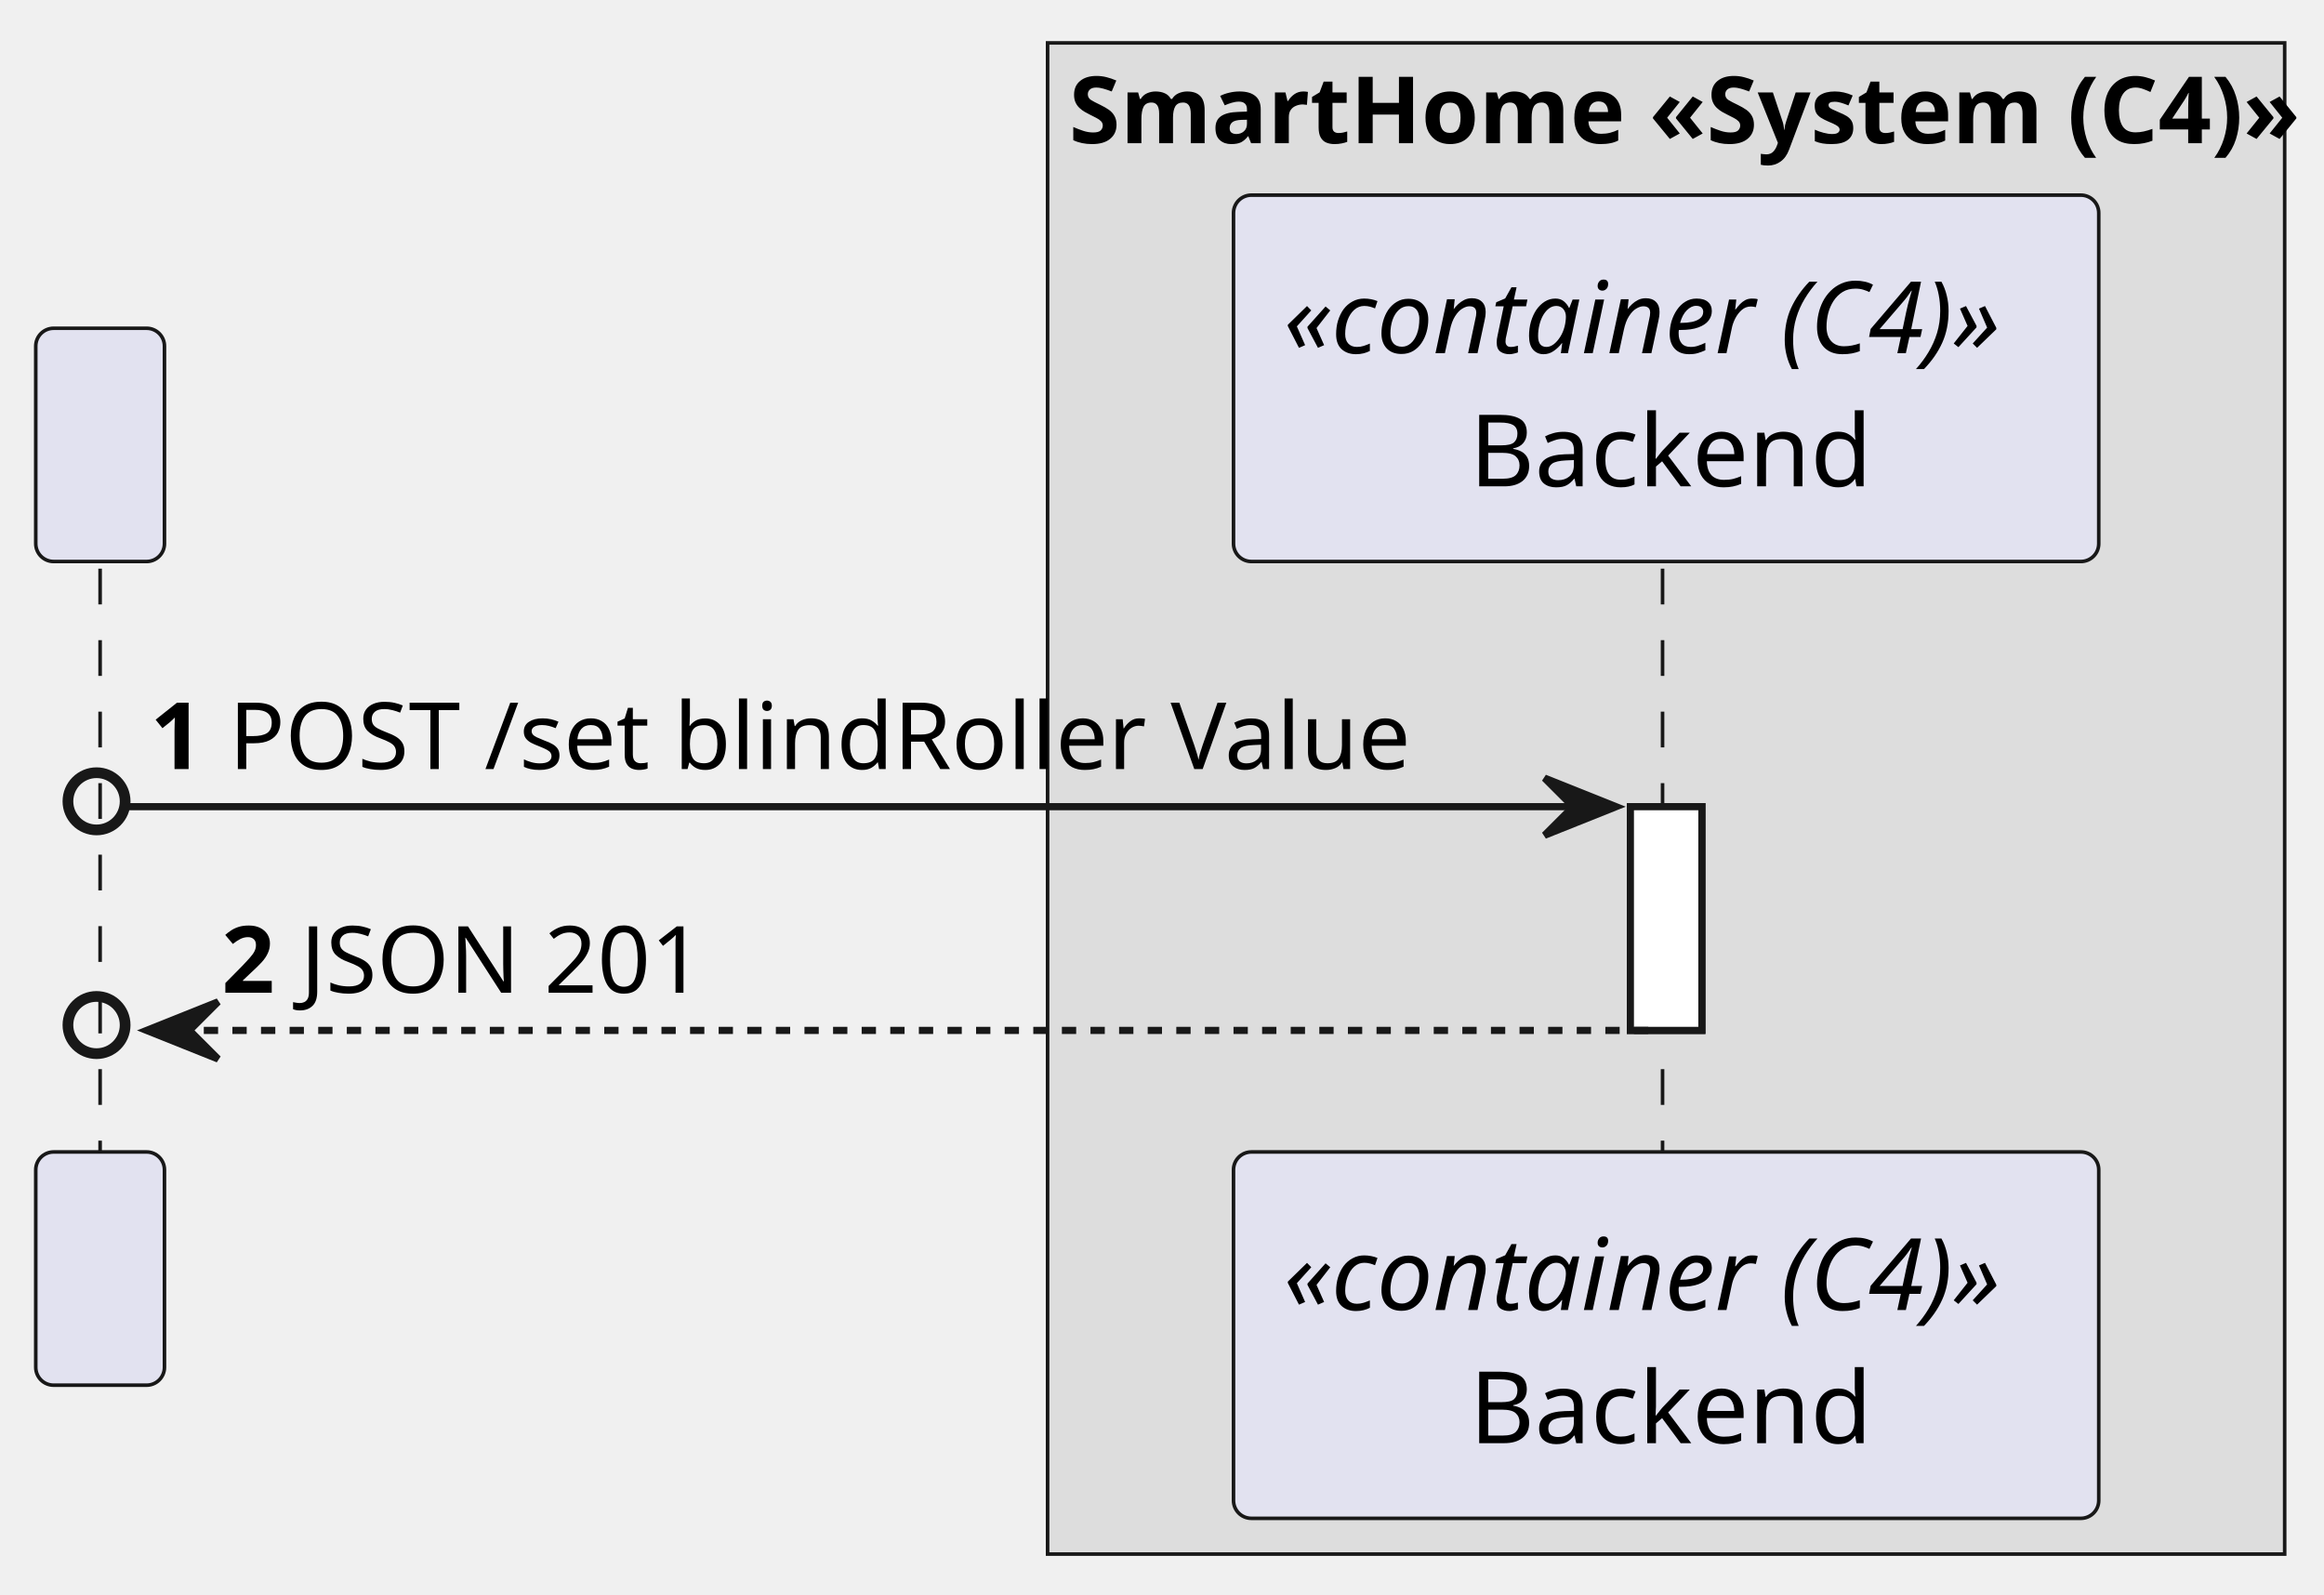
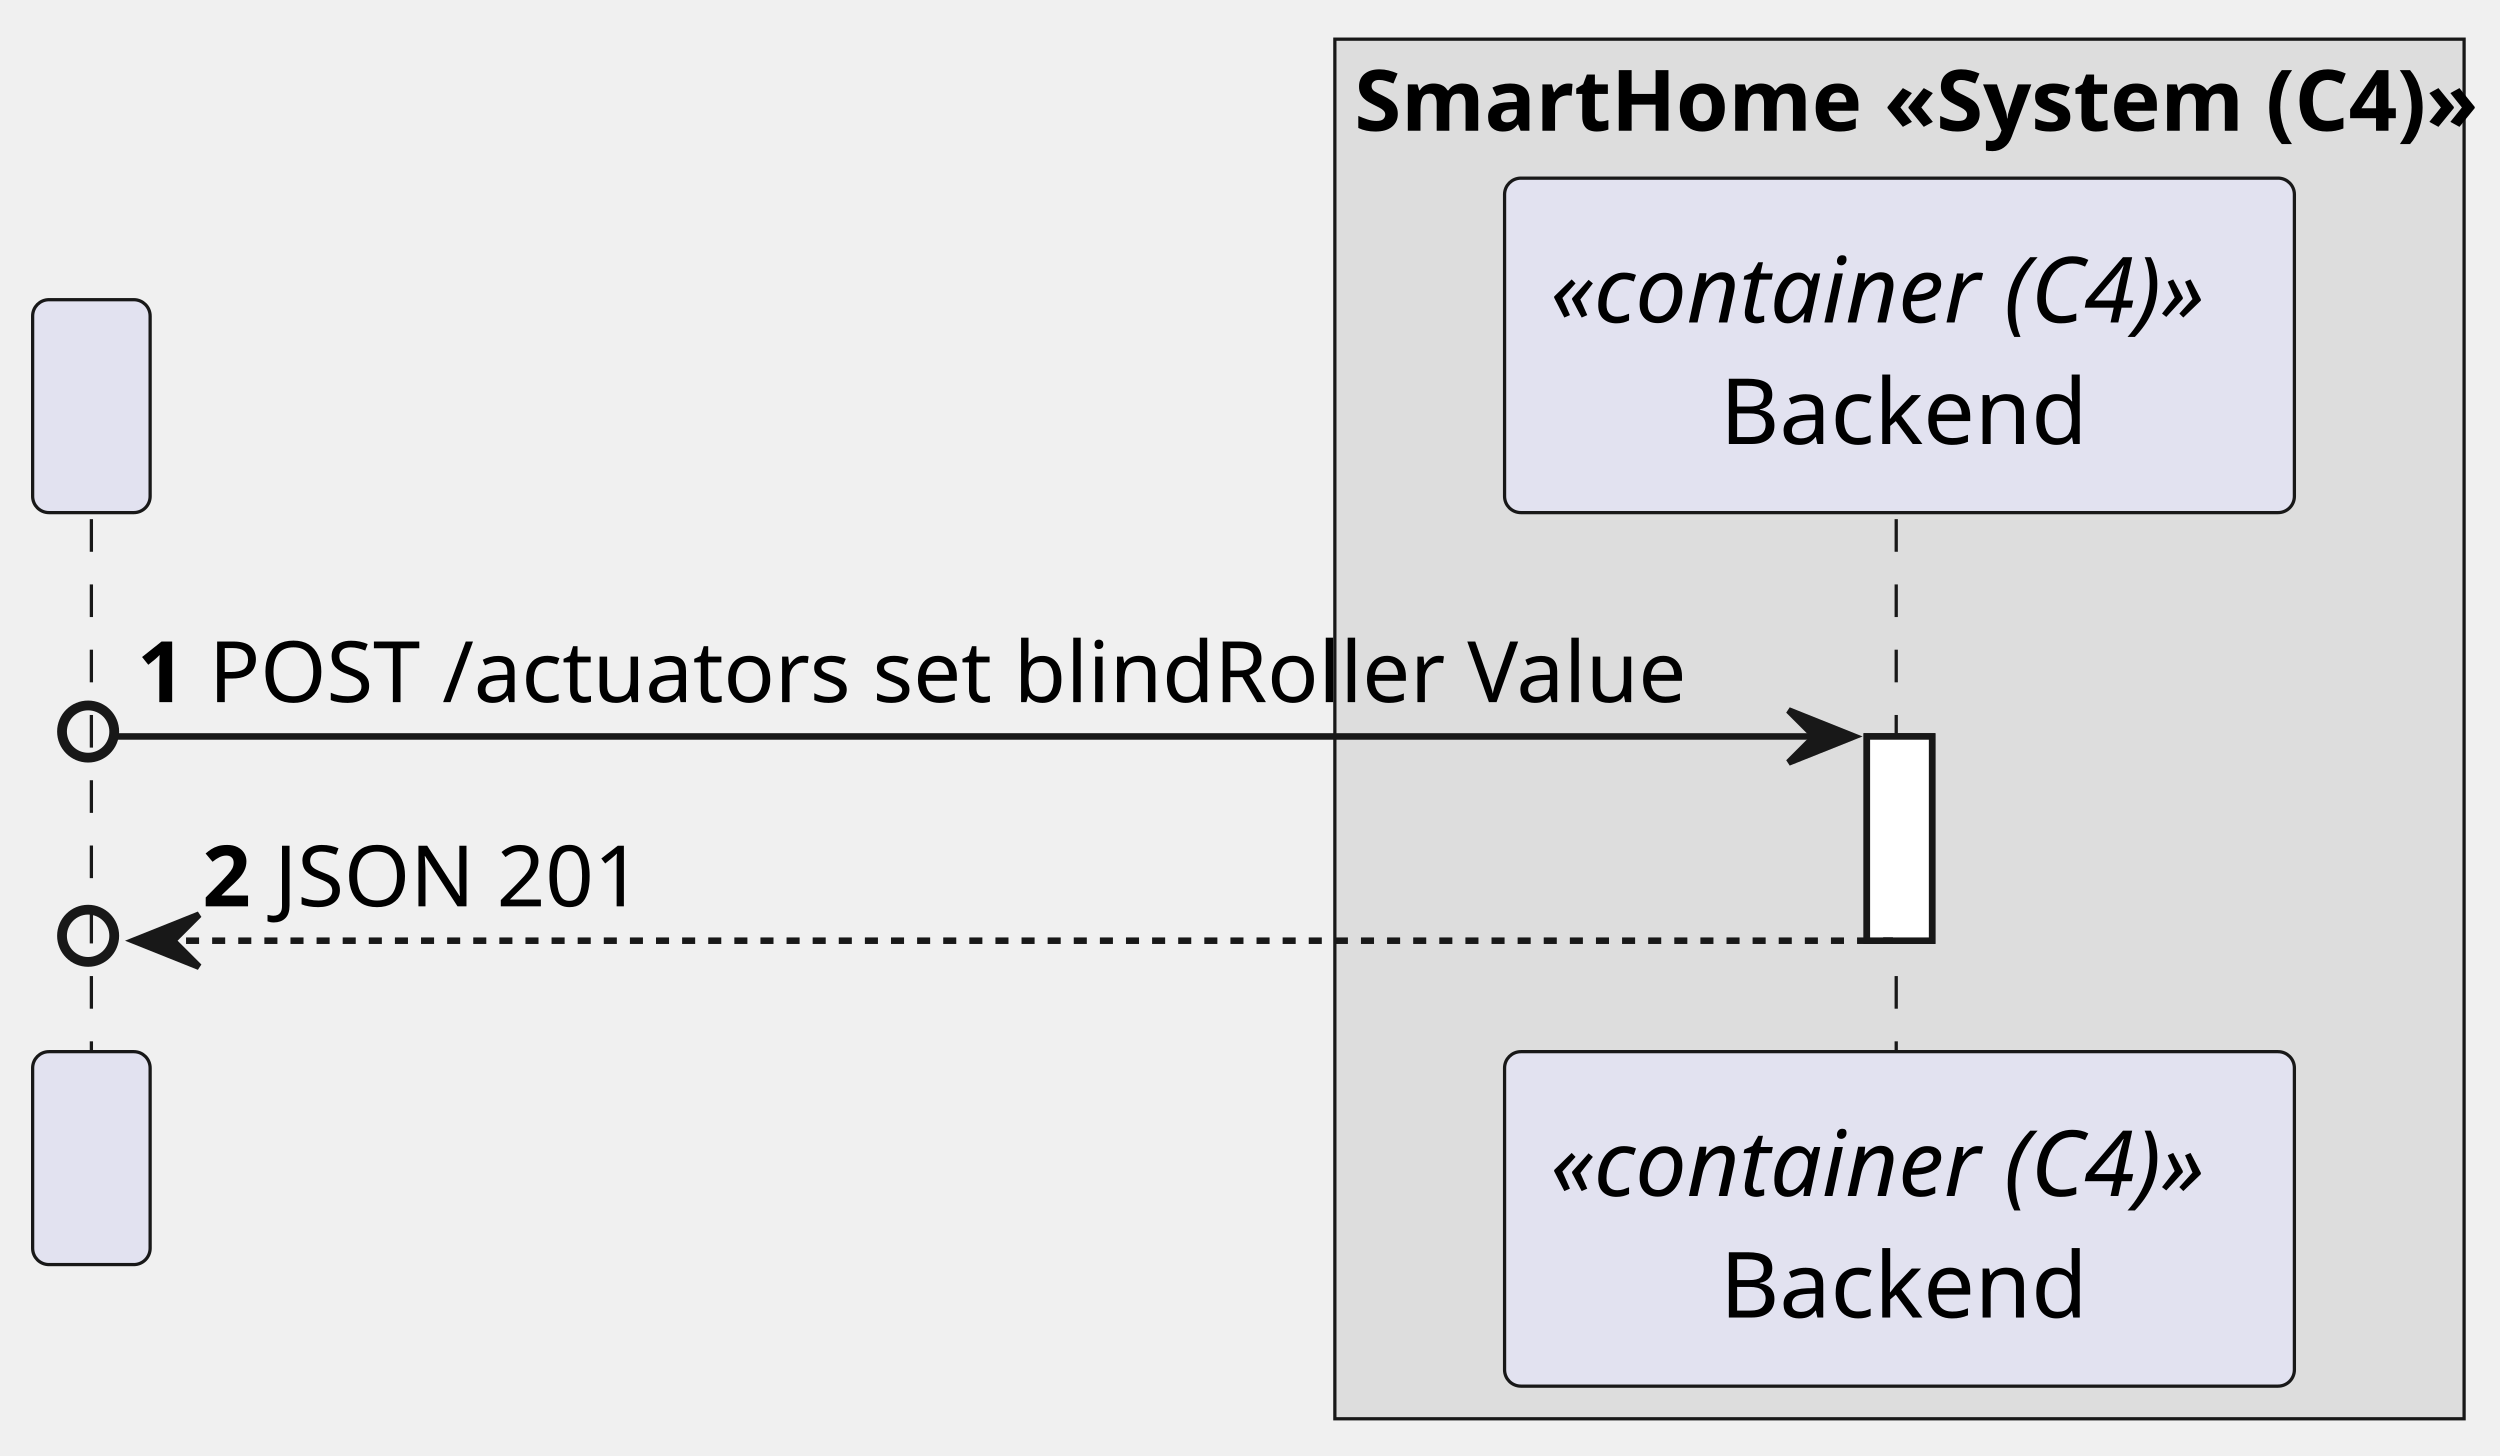
- <svg xmlns="http://www.w3.org/2000/svg" contentStyleType="text/css" height="223px" preserveAspectRatio="none" style="width:325px;height:223px;background:#FFFFFF;" version="1.1" viewBox="0 0 325 223" width="325px" zoomAndPan="magnify">
+ <svg xmlns="http://www.w3.org/2000/svg" contentStyleType="text/css" height="223px" preserveAspectRatio="none" style="width:383px;height:223px;background:#FFFFFF;" version="1.1" viewBox="0 0 383 223" width="383px" zoomAndPan="magnify">
  <defs />
  <g>
-     <rect fill="#DDDDDD" height="211.357" style="stroke:#181818;stroke-width:0.5;" width="173" x="146.5" y="6" />
-     <text fill="#000000" font-family="sans-serif" font-size="13" font-weight="bold" lengthAdjust="spacing" textLength="167" x="149.5" y="20.028">SmartHome «System (C4)»</text>
-     <rect fill="#FFFFFF" height="31.291" style="stroke:#181818;stroke-width:1.0;" width="10" x="228" y="112.824" />
+     <rect fill="#DDDDDD" height="211.357" style="stroke:#181818;stroke-width:0.5;" width="173" x="204.5" y="6" />
+     <text fill="#000000" font-family="sans-serif" font-size="13" font-weight="bold" lengthAdjust="spacing" textLength="167" x="207.5" y="20.028">SmartHome «System (C4)»</text>
+     <rect fill="#FFFFFF" height="31.291" style="stroke:#181818;stroke-width:1.0;" width="10" x="286" y="112.824" />
    <line style="stroke:#181818;stroke-width:0.5;stroke-dasharray:5.0,5.0;" x1="14" x2="14" y1="79.533" y2="162.115" />
-     <line style="stroke:#181818;stroke-width:0.5;stroke-dasharray:5.0,5.0;" x1="232.5" x2="232.5" y1="79.533" y2="162.115" />
+     <line style="stroke:#181818;stroke-width:0.5;stroke-dasharray:5.0,5.0;" x1="290.5" x2="290.5" y1="79.533" y2="162.115" />
    <rect fill="#E2E2F0" height="32.621" rx="2.5" ry="2.5" style="stroke:#181818;stroke-width:0.5;" width="18" x="5" y="45.912" />
    <text fill="#000000" font-family="sans-serif" font-size="14" lengthAdjust="spacing" textLength="4" x="12" y="68.019"> </text>
    <rect fill="#E2E2F0" height="32.621" rx="2.5" ry="2.5" style="stroke:#181818;stroke-width:0.5;" width="18" x="5" y="161.115" />
    <text fill="#000000" font-family="sans-serif" font-size="14" lengthAdjust="spacing" textLength="4" x="12" y="183.223"> </text>
-     <rect fill="#E2E2F0" height="51.242" rx="2.5" ry="2.5" style="stroke:#181818;stroke-width:0.5;" width="121" x="172.5" y="27.291" />
-     <text fill="#000000" font-family="sans-serif" font-size="14" font-style="italic" lengthAdjust="spacing" textLength="107" x="179.5" y="49.398">«container (C4)»</text>
-     <text fill="#000000" font-family="sans-serif" font-size="14" lengthAdjust="spacing" textLength="55" x="205.5" y="68.019">Backend</text>
-     <rect fill="#E2E2F0" height="51.242" rx="2.5" ry="2.5" style="stroke:#181818;stroke-width:0.5;" width="121" x="172.5" y="161.115" />
-     <text fill="#000000" font-family="sans-serif" font-size="14" font-style="italic" lengthAdjust="spacing" textLength="107" x="179.5" y="183.223">«container (C4)»</text>
-     <text fill="#000000" font-family="sans-serif" font-size="14" lengthAdjust="spacing" textLength="55" x="205.5" y="201.844">Backend</text>
-     <rect fill="#FFFFFF" height="31.291" style="stroke:#181818;stroke-width:1.0;" width="10" x="228" y="112.824" />
+     <rect fill="#E2E2F0" height="51.242" rx="2.5" ry="2.5" style="stroke:#181818;stroke-width:0.5;" width="121" x="230.5" y="27.291" />
+     <text fill="#000000" font-family="sans-serif" font-size="14" font-style="italic" lengthAdjust="spacing" textLength="107" x="237.5" y="49.398">«container (C4)»</text>
+     <text fill="#000000" font-family="sans-serif" font-size="14" lengthAdjust="spacing" textLength="55" x="263.5" y="68.019">Backend</text>
+     <rect fill="#E2E2F0" height="51.242" rx="2.5" ry="2.5" style="stroke:#181818;stroke-width:0.5;" width="121" x="230.5" y="161.115" />
+     <text fill="#000000" font-family="sans-serif" font-size="14" font-style="italic" lengthAdjust="spacing" textLength="107" x="237.5" y="183.223">«container (C4)»</text>
+     <text fill="#000000" font-family="sans-serif" font-size="14" lengthAdjust="spacing" textLength="55" x="263.5" y="201.844">Backend</text>
+     <rect fill="#FFFFFF" height="31.291" style="stroke:#181818;stroke-width:1.0;" width="10" x="286" y="112.824" />
    <ellipse cx="13.5" cy="112.074" fill="none" rx="4" ry="4" style="stroke:#181818;stroke-width:1.5;" />
-     <polygon fill="#181818" points="216,108.824,226,112.824,216,116.824,220,112.824" style="stroke:#181818;stroke-width:1.0;" />
-     <line style="stroke:#181818;stroke-width:1.0;" x1="18" x2="222" y1="112.824" y2="112.824" />
+     <polygon fill="#181818" points="274,108.824,284,112.824,274,116.824,278,112.824" style="stroke:#181818;stroke-width:1.0;" />
+     <line style="stroke:#181818;stroke-width:1.0;" x1="18" x2="280" y1="112.824" y2="112.824" />
    <text fill="#000000" font-family="sans-serif" font-size="13" font-weight="bold" lengthAdjust="spacing" textLength="7" x="21" y="107.561">1</text>
-     <text fill="#000000" font-family="sans-serif" font-size="13" lengthAdjust="spacing" textLength="162" x="32" y="107.561">POST /set blindRoller Value</text>
+     <text fill="#000000" font-family="sans-serif" font-size="13" lengthAdjust="spacing" textLength="220" x="32" y="107.561">POST /actuators set blindRoller Value</text>
    <ellipse cx="13.5" cy="143.365" fill="none" rx="4" ry="4" style="stroke:#181818;stroke-width:1.5;" />
    <polygon fill="#181818" points="30.5,140.115,20.5,144.115,30.5,148.115,26.5,144.115" style="stroke:#181818;stroke-width:1.0;" />
-     <line style="stroke:#181818;stroke-width:1.0;stroke-dasharray:2.0,2.0;" x1="28.5" x2="232" y1="144.115" y2="144.115" />
+     <line style="stroke:#181818;stroke-width:1.0;stroke-dasharray:2.0,2.0;" x1="28.5" x2="290" y1="144.115" y2="144.115" />
    <text fill="#000000" font-family="sans-serif" font-size="13" font-weight="bold" lengthAdjust="spacing" textLength="7" x="31" y="138.852">2</text>
    <text fill="#000000" font-family="sans-serif" font-size="13" lengthAdjust="spacing" textLength="59" x="42" y="138.852">JSON 201</text>
  </g>
</svg>
